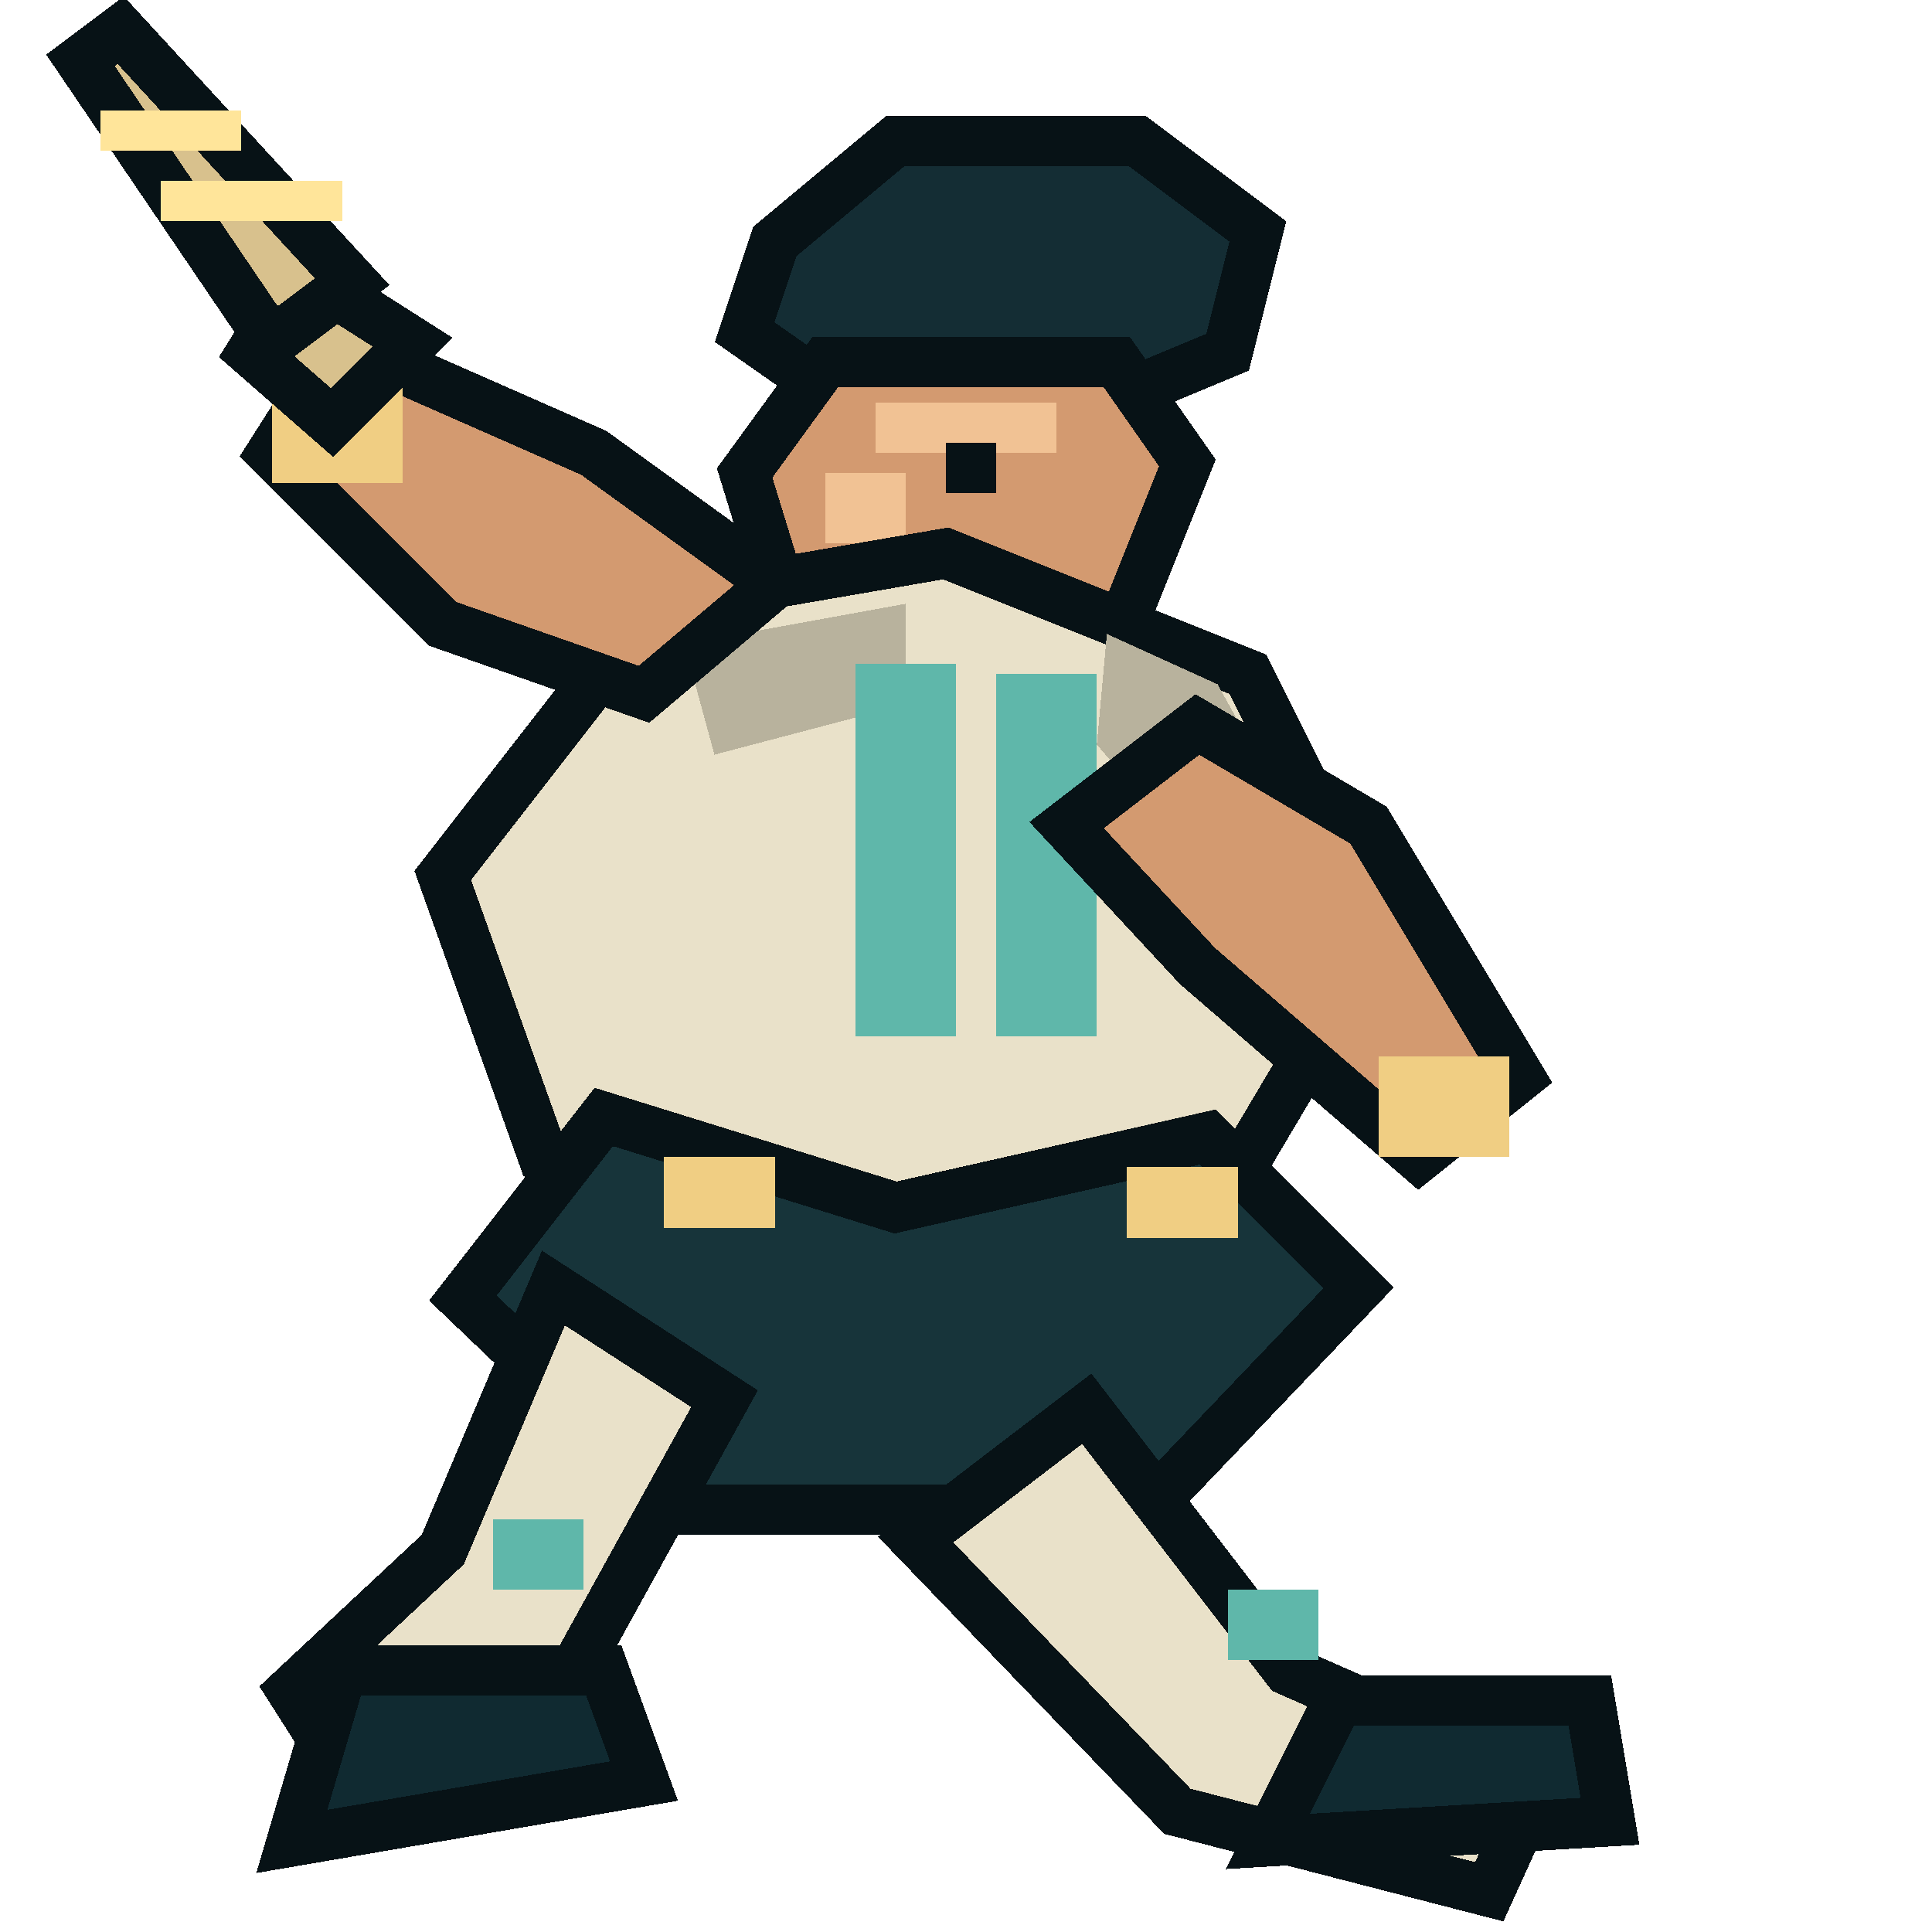
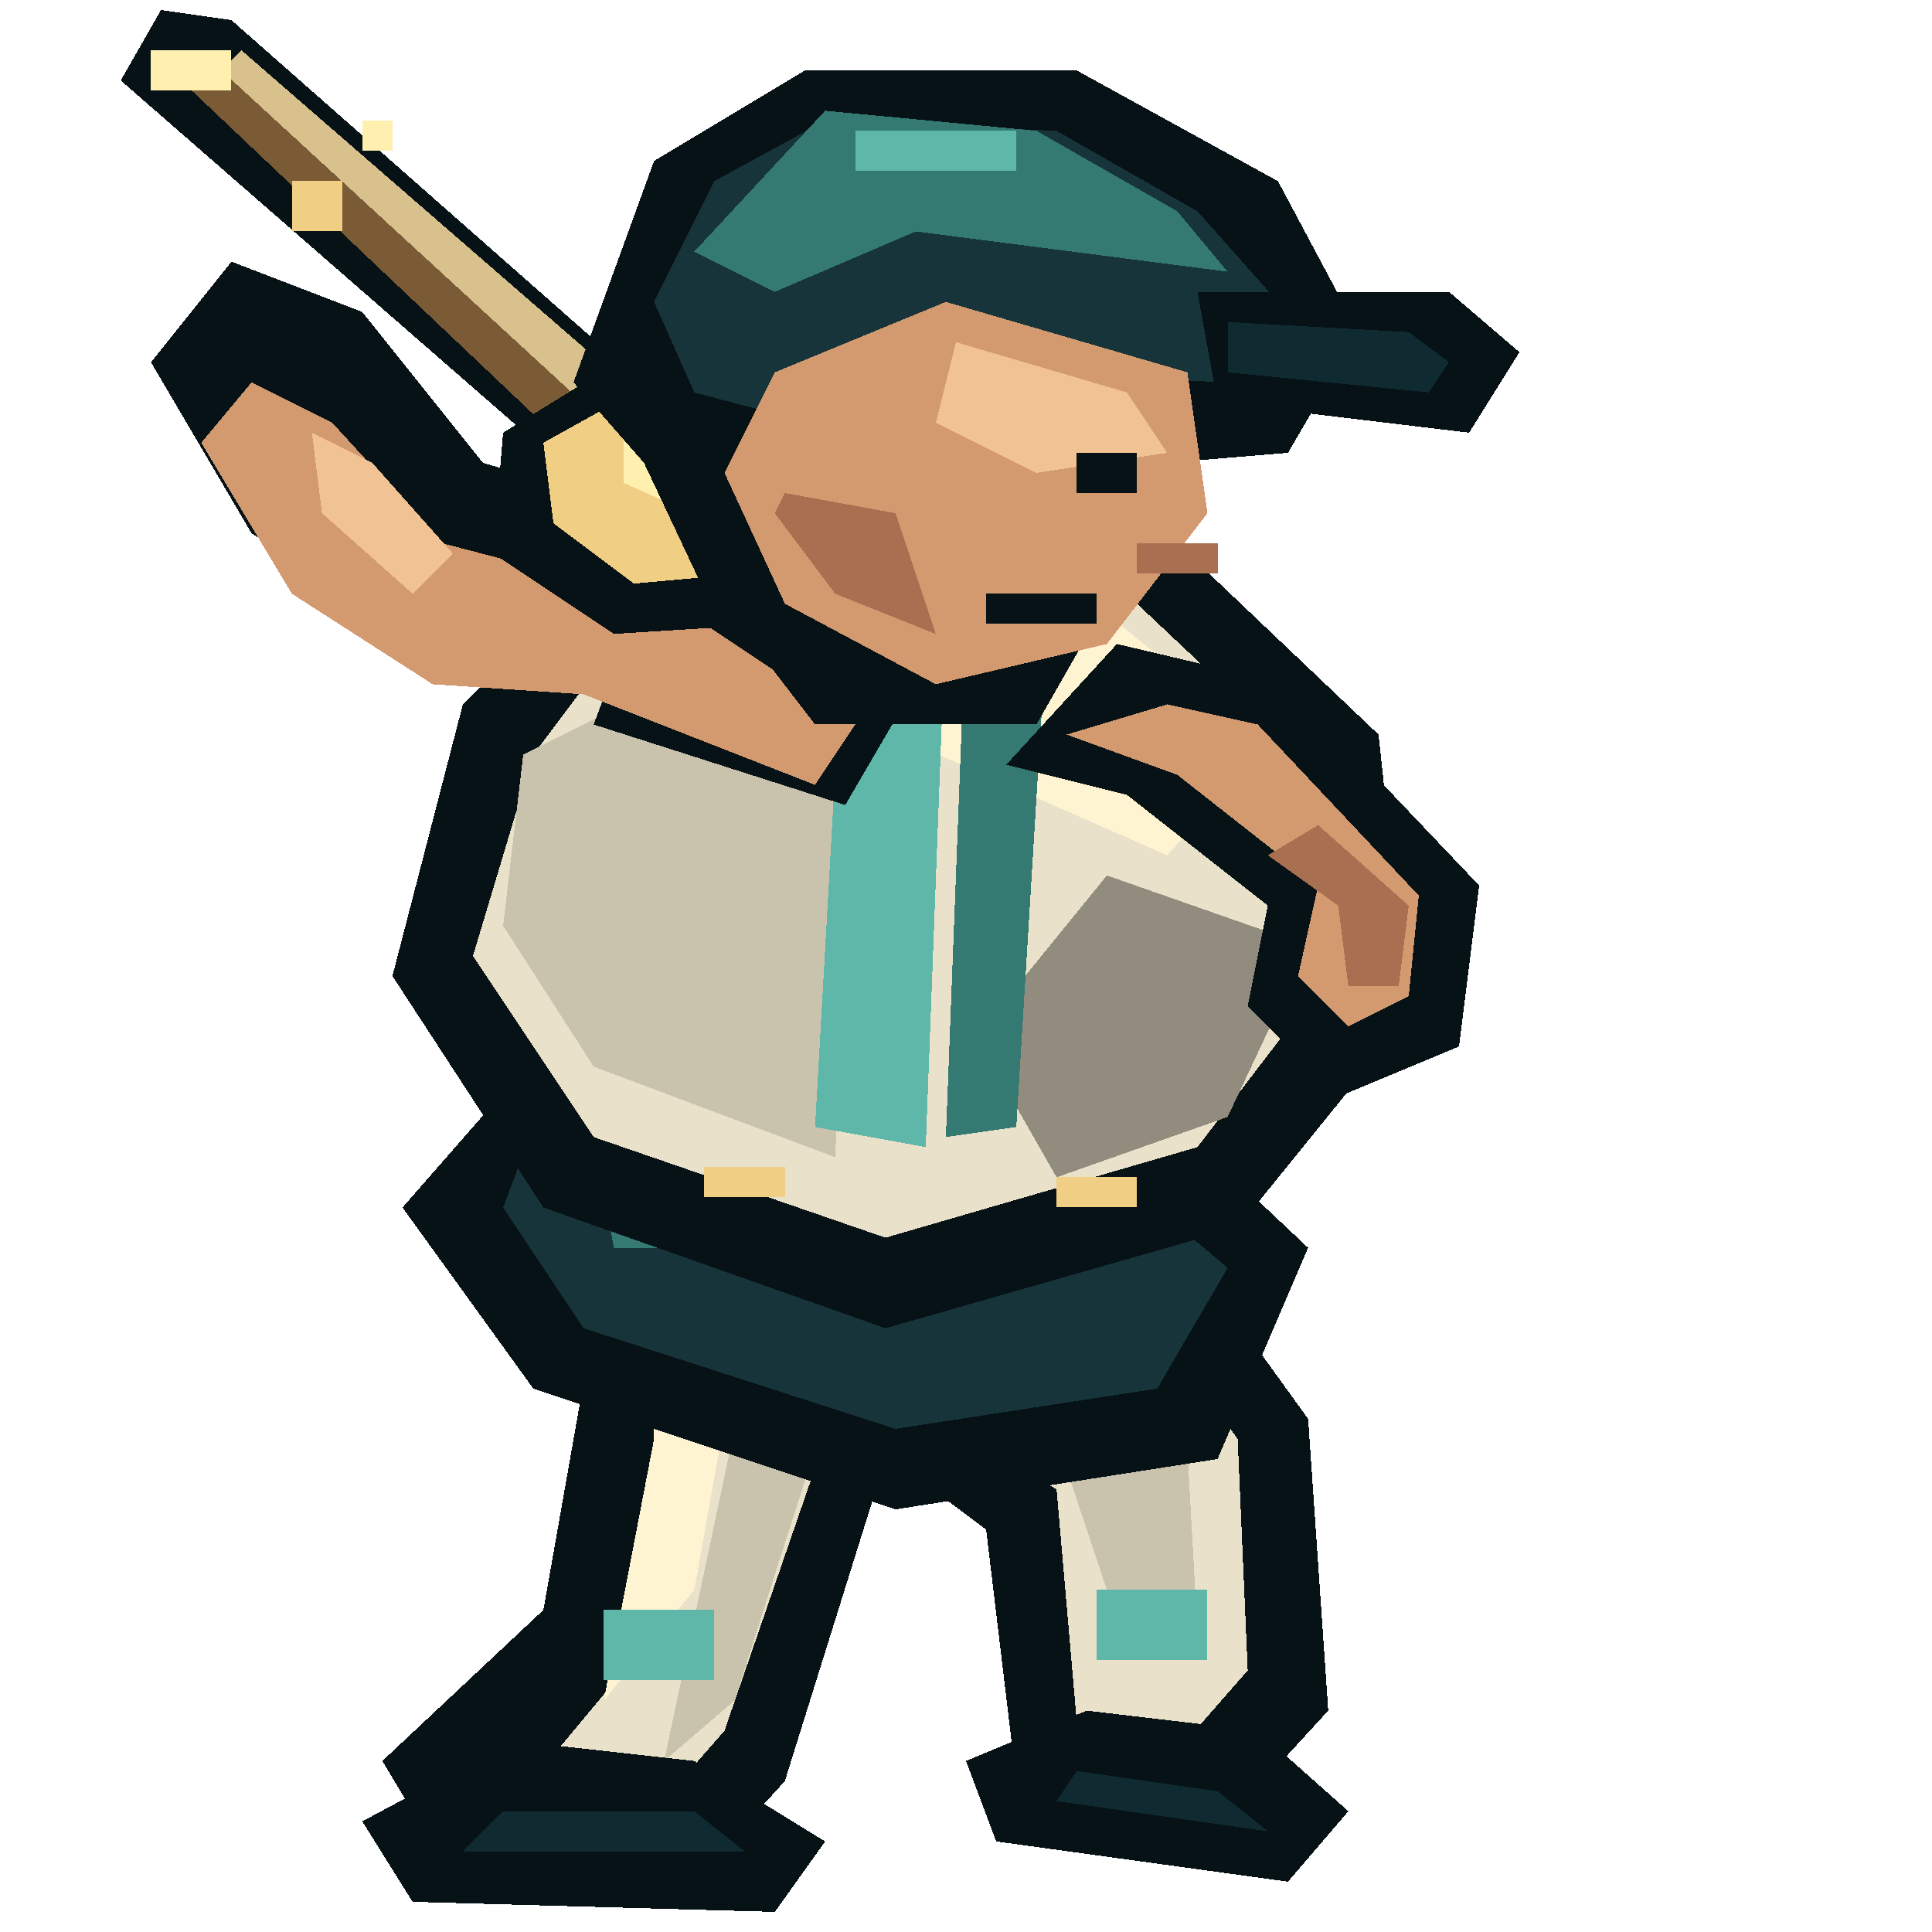
- <svg xmlns="http://www.w3.org/2000/svg" viewBox="0 0 192 192" shape-rendering="crispEdges">
-   <g stroke="#071216" stroke-width="5" stroke-linejoin="miter" stroke-linecap="square">
-     <path fill="#142d34" d="M77 24l12-10h24l12 9-3 12-12 5H84l-10-7z" />
-     <path fill="#d39a70" d="M82 36h29l7 10-6 15-18 7-16-8-4-13z" />
-     <path fill="#f1c294" stroke="none" d="M87 40h18v5H87zM82 47h8v7h-8z" />
-     <path fill="#e9e1c9" d="M65 60l29-5 30 12 13 26-16 27-34 9-33-14-10-28z" />
-     <path fill="#b8b29d" stroke="none" d="M68 64l22-4v10l-19 5zM110 63l11 5 10 18-9 3-13-15z" />
-     <path fill="#5fb7aa" stroke="none" d="M85 66h10v37H85zM99 67h10v36H99z" />
-     <path fill="#d39a70" d="M64 69L44 62 27 45l7-11 25 11 18 13z" />
-     <path fill="#d39a70" d="M119 72l17 10 15 25-10 8-22-19-13-14z" />
-     <path fill="#f0ce83" stroke="none" d="M27 38h13v10H27zM137 105h13v10h-13z" />
-     <path fill="#17343a" d="M60 111l29 9 31-7 15 15-21 22H68l-22-21z" />
-     <path fill="#e9e1c9" d="M72 139l-16 29-20 11-7-11 15-14 11-26z" />
-     <path fill="#e9e1c9" d="M108 140l20 26 25 11-5 11-31-8-26-27z" />
-     <path fill="#102a31" d="M34 166h26l4 11-35 6zM133 169h25l2 12-34 2z" />
-     <path fill="#d8c18d" d="M33 42l-8-7 5-8 11 7z" />
-     <path fill="#d8c18d" d="M27 34L8 6l4-3 23 25z" />
+ <svg xmlns="http://www.w3.org/2000/svg" viewBox="0 0 192 192" shape-rendering="crispEdges" data-art="gm12-batter" data-pose="homer">
+   <g id="batter-homer">
+     <path fill="#071216" d="M60 49l-9-7-39-34 4-7 7 1 42 37 5 9z" />
+     <path fill="#7b5b36" d="M56 44L18 8l3-3 40 35z" />
+     <path fill="#d8c18d" d="M59 41L22 7l2-2 38 33z" />
+     <rect x="15" y="5" width="8" height="4" fill="#fff0b0" />
+     <path fill="#071216" d="M88 119l29 4 13 18 2 29-11 12-20-5-3-25-16-12z" />
+     <path fill="#e9e1c9" d="M94 125l19 4 10 14 1 23-7 8-10-3-2-23-17-10z" />
+     <path fill="#c9c3ad" d="M109 132l9 12 1 18-7 2-7-21z" />
+     <rect x="109" y="158" width="11" height="7" fill="#5fb7aa" />
+     <path fill="#071216" d="M108 170l17 2 9 8-6 7-29-4-3-8z" />
+     <path fill="#102a31" d="M107 176l14 2 5 4-21-3z" />
+     <path fill="#071216" d="M76 113l25 15-13 17-10 32-10 11-24-3-6-10 16-15 6-34z" />
+     <path fill="#e9e1c9" d="M77 121l15 9-10 13-10 29-7 8-13-2 10-12 5-35z" />
+     <path fill="#fff4d2" d="M65 128l9 2-5 28-9 11 5-26z" />
+     <path fill="#c9c3ad" d="M73 142l8 2-8 25-7 6z" />
+     <rect x="60" y="160" width="11" height="7" fill="#5fb7aa" />
+     <path fill="#071216" d="M51 173l18 2 13 8-5 7-36-1-5-8z" />
+     <path fill="#102a31" d="M50 180h19l5 4-28 0z" />
+     <path fill="#071216" d="M54 104l59 4 17 16-9 21-32 5-36-12-13-18z" />
+     <path fill="#17343a" d="M53 112l56 3 13 11-7 12-26 4-31-10-8-12z" />
+     <path fill="#347a73" d="M59 113l48 4 6 7-52 0z" />
+     <path fill="#f0ce83" d="M78 115l18 1-1 7-18-2z" />
+     <rect x="84" y="117" width="6" height="4" fill="#071216" />
+     <path fill="#071216" d="M58 58l26-12 33 8 20 19 3 28-17 21-35 10-34-12-15-23 7-27z" />
+     <path fill="#e9e1c9" d="M62 63l23-9 28 6 17 16 2 21-13 17-31 9-29-10-12-18 6-20z" />
+     <path fill="#c9c3ad" d="M52 75l24-12 9 9-2 43-24-9-9-14z" />
+     <path fill="#fff4d2" d="M91 56l19 5 16 13-10 11-25-11z" />
+     <path fill="#918c7d" d="M110 87l20 7-8 17-17 6-8-14z" />
+     <path fill="#5fb7aa" d="M84 59l10 2-2 53-11-2z" />
+     <path fill="#347a73" d="M96 61l8 2-3 49-7 1z" />
+     <path fill="#071216" d="M62 64l-18 1-19-12-10-17 8-10 13 5 12 15 24 7 19 15-7 12-25-8z" />
+     <path fill="#d39a70" d="M58 69l-15-1-14-9-9-15 5-6 8 4 11 12 23 6 18 12-4 6z" />
+     <path fill="#f1c294" d="M31 43l6 3 8 9-4 4-9-8z" />
+     <path fill="#071216" d="M111 64l17 4 19 20-2 16-12 5-9-9 2-10-14-11-12-3z" />
+     <path fill="#d39a70" d="M116 70l9 2 16 17-1 10-6 3-5-5 2-9-14-11-11-4z" />
+     <path fill="#a86f50" d="M131 82l9 8-1 8-5 0-1-8-7-5z" />
+     <path fill="#071216" d="M50 43l13-8 15 5 7 10-8 12-16 1-12-8z" />
+     <path fill="#f0ce83" d="M54 44l9-5 10 3 6 7-5 8-11 1-8-6z" />
+     <path fill="#fff0b0" d="M62 41l8 2 5 5-4 4-9-4z" />
+     <path fill="#071216" d="M78 43l23-1 10 16-8 14-22 0-10-13z" />
+     <path fill="#d39a70" d="M82 46l16 0 7 11-5 8-15 0-8-8z" />
+     <path fill="#071216" d="M65 16l15-9 27 0 20 11 8 15-7 12-12 1-7 16-18 9-19-8-8-17-7-8z" />
+     <path fill="#17343a" d="M71 18l11-6 23 1 14 8 8 9-5 8-22-1-12 7-19-5-4-9z" />
+     <path fill="#347a73" d="M82 11l21 2 14 8 5 6-31-4-14 6-8-4z" />
+     <rect x="85" y="13" width="16" height="4" fill="#5fb7aa" />
+     <path fill="#071216" d="M119 29h25l7 6-5 8-25-3z" />
+     <path fill="#102a31" d="M122 32l18 1 4 3-2 3-20-2z" />
+     <path fill="#d39a70" d="M77 37l17-7 24 7 2 14-10 13-17 4-15-8-6-13z" />
+     <path fill="#a86f50" d="M78 49l11 2 4 12-10-4-6-8z" />
+     <path fill="#f1c294" d="M95 34l17 5 4 6-13 2-10-5z" />
+     <rect x="107" y="45" width="6" height="4" fill="#071216" />
+     <rect x="113" y="54" width="8" height="3" fill="#a86f50" />
+     <rect x="98" y="59" width="11" height="3" fill="#071216" />
+     <rect x="70" y="116" width="8" height="3" fill="#f0ce83" />
+     <rect x="105" y="117" width="8" height="3" fill="#f0ce83" />
+     <rect x="29" y="18" width="5" height="5" fill="#f0ce83" />
+     <rect x="36" y="12" width="3" height="3" fill="#fff0b0" />
  </g>
-   <rect x="94" y="44" width="5" height="5" fill="#071216" />
-   <rect x="66" y="115" width="11" height="7" fill="#f0ce83" />
-   <rect x="112" y="116" width="11" height="7" fill="#f0ce83" />
-   <path d="M10 11h14v4H10zM16 18h18v4H16z" fill="#ffe59a" />
-   <rect x="49" y="151" width="9" height="7" fill="#5fb7aa" />
-   <rect x="122" y="158" width="9" height="7" fill="#5fb7aa" />
</svg>
